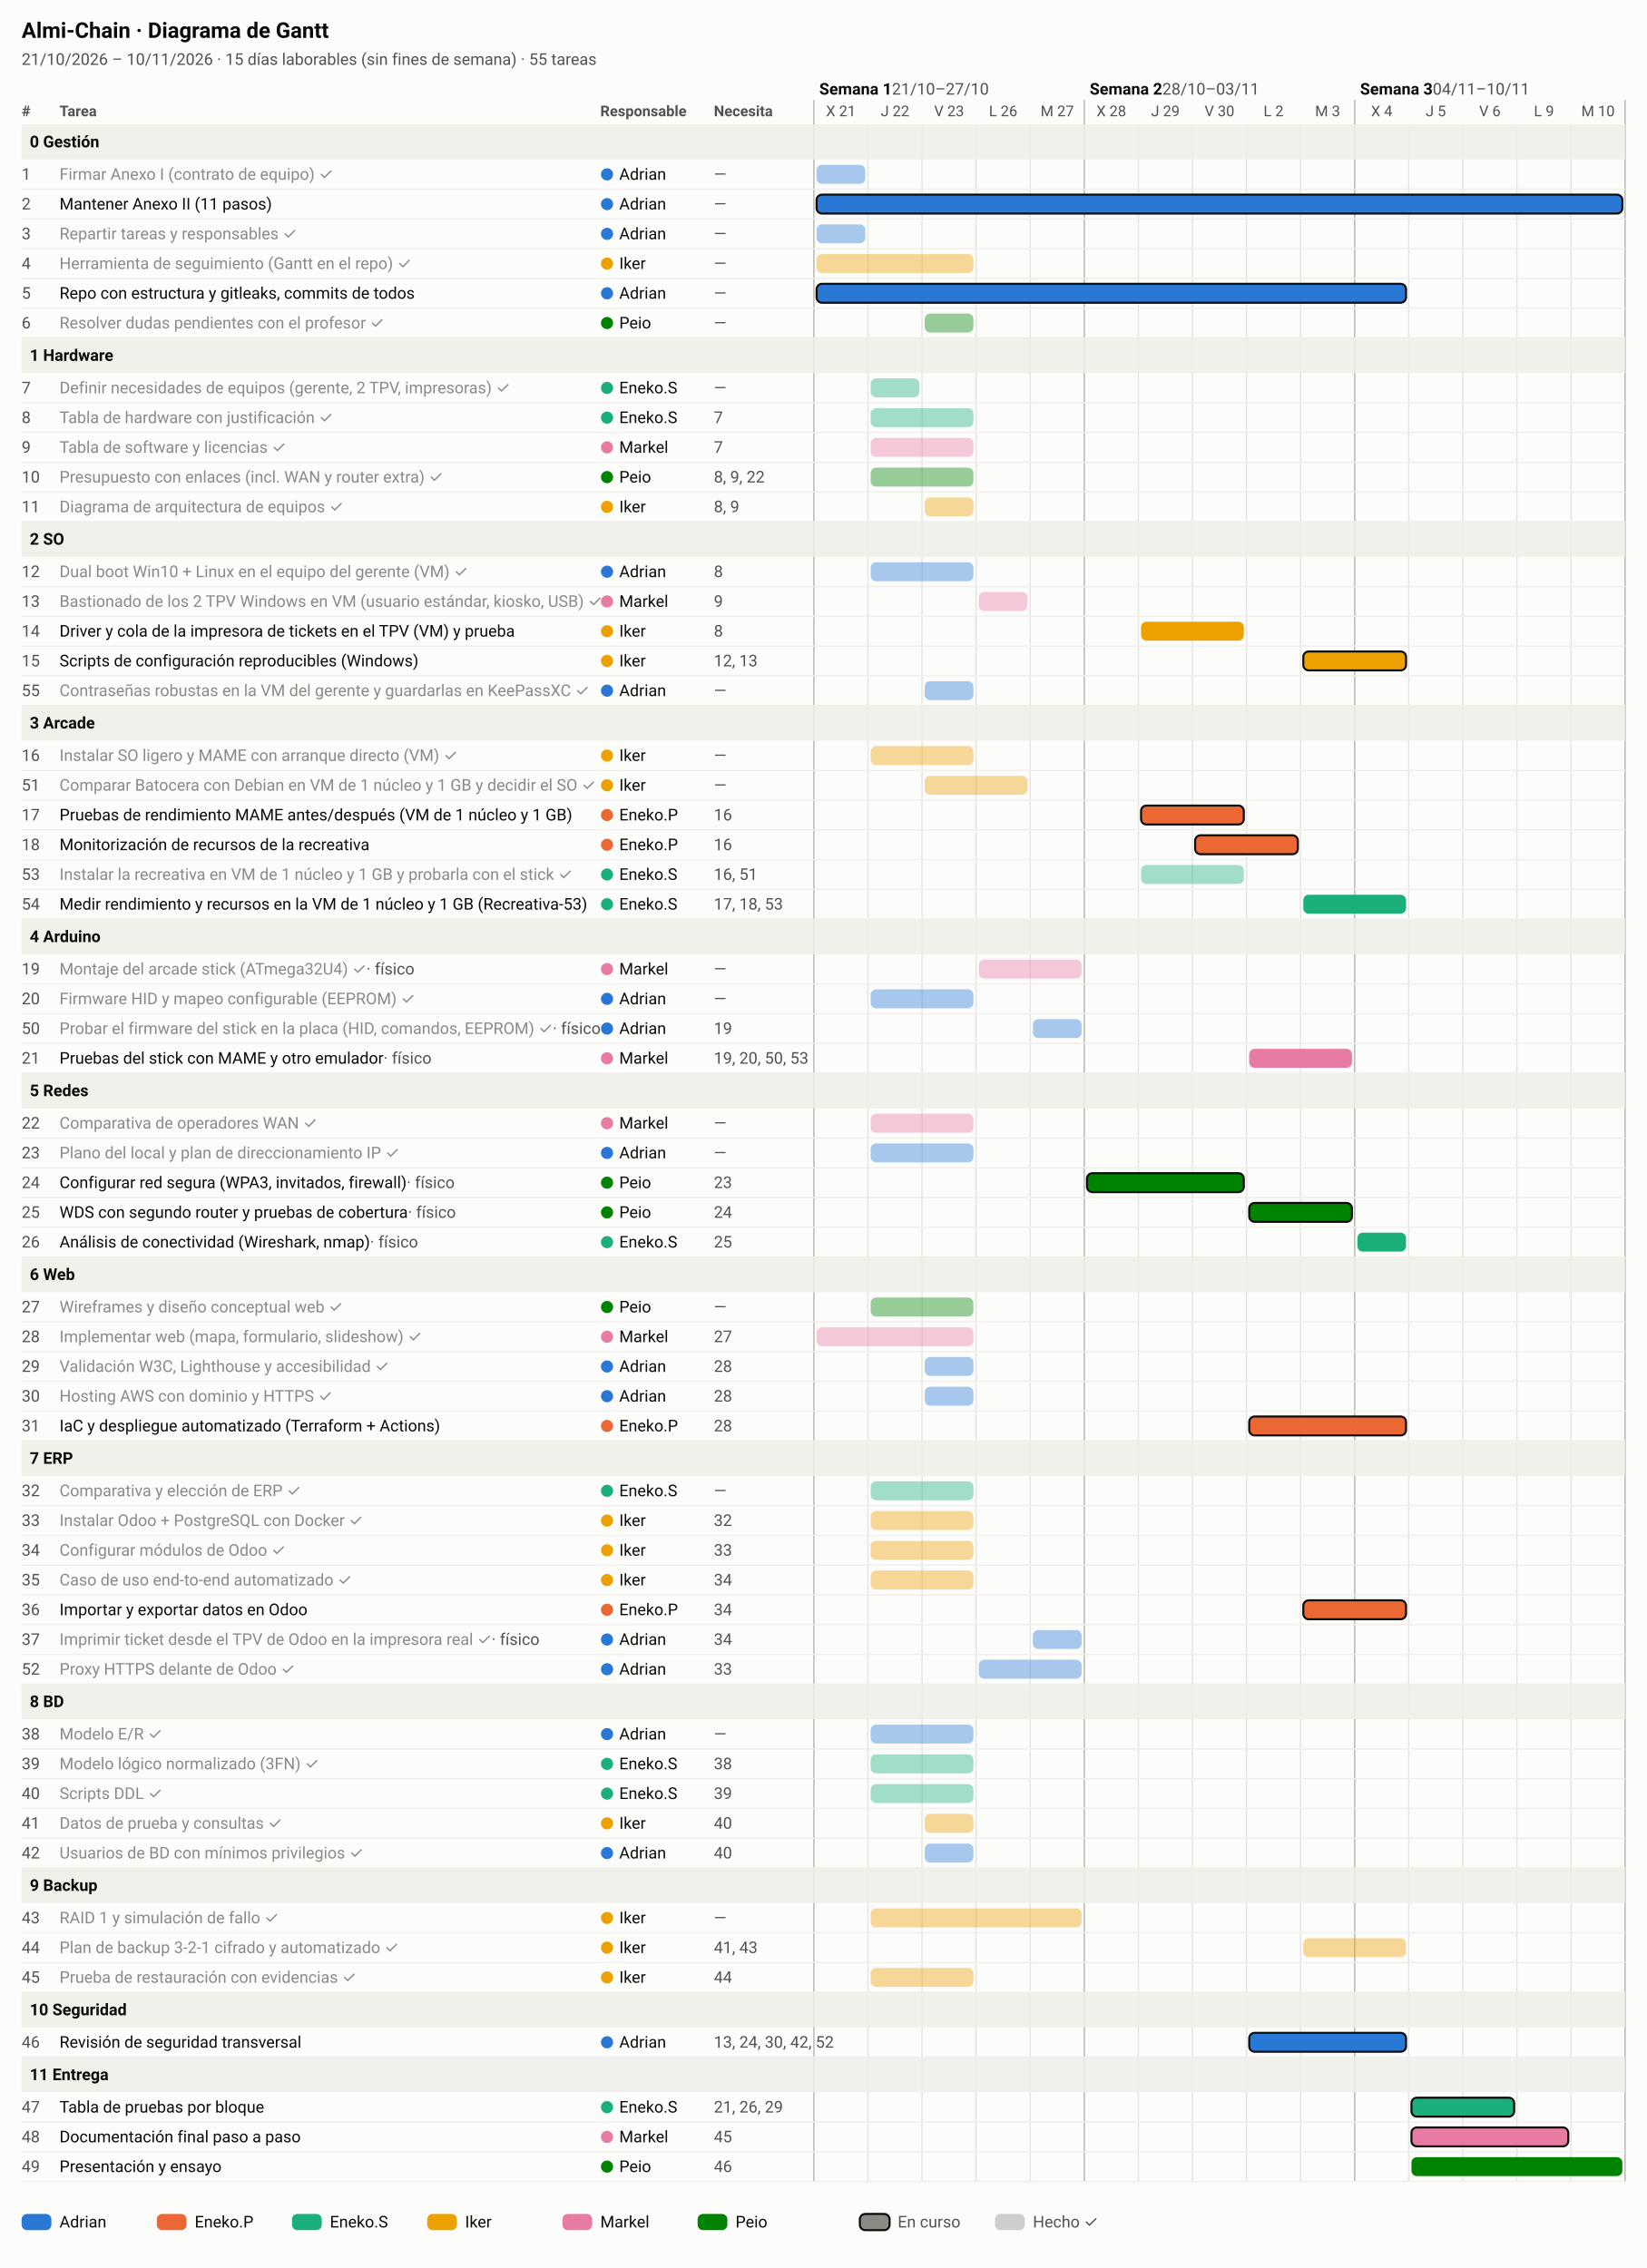
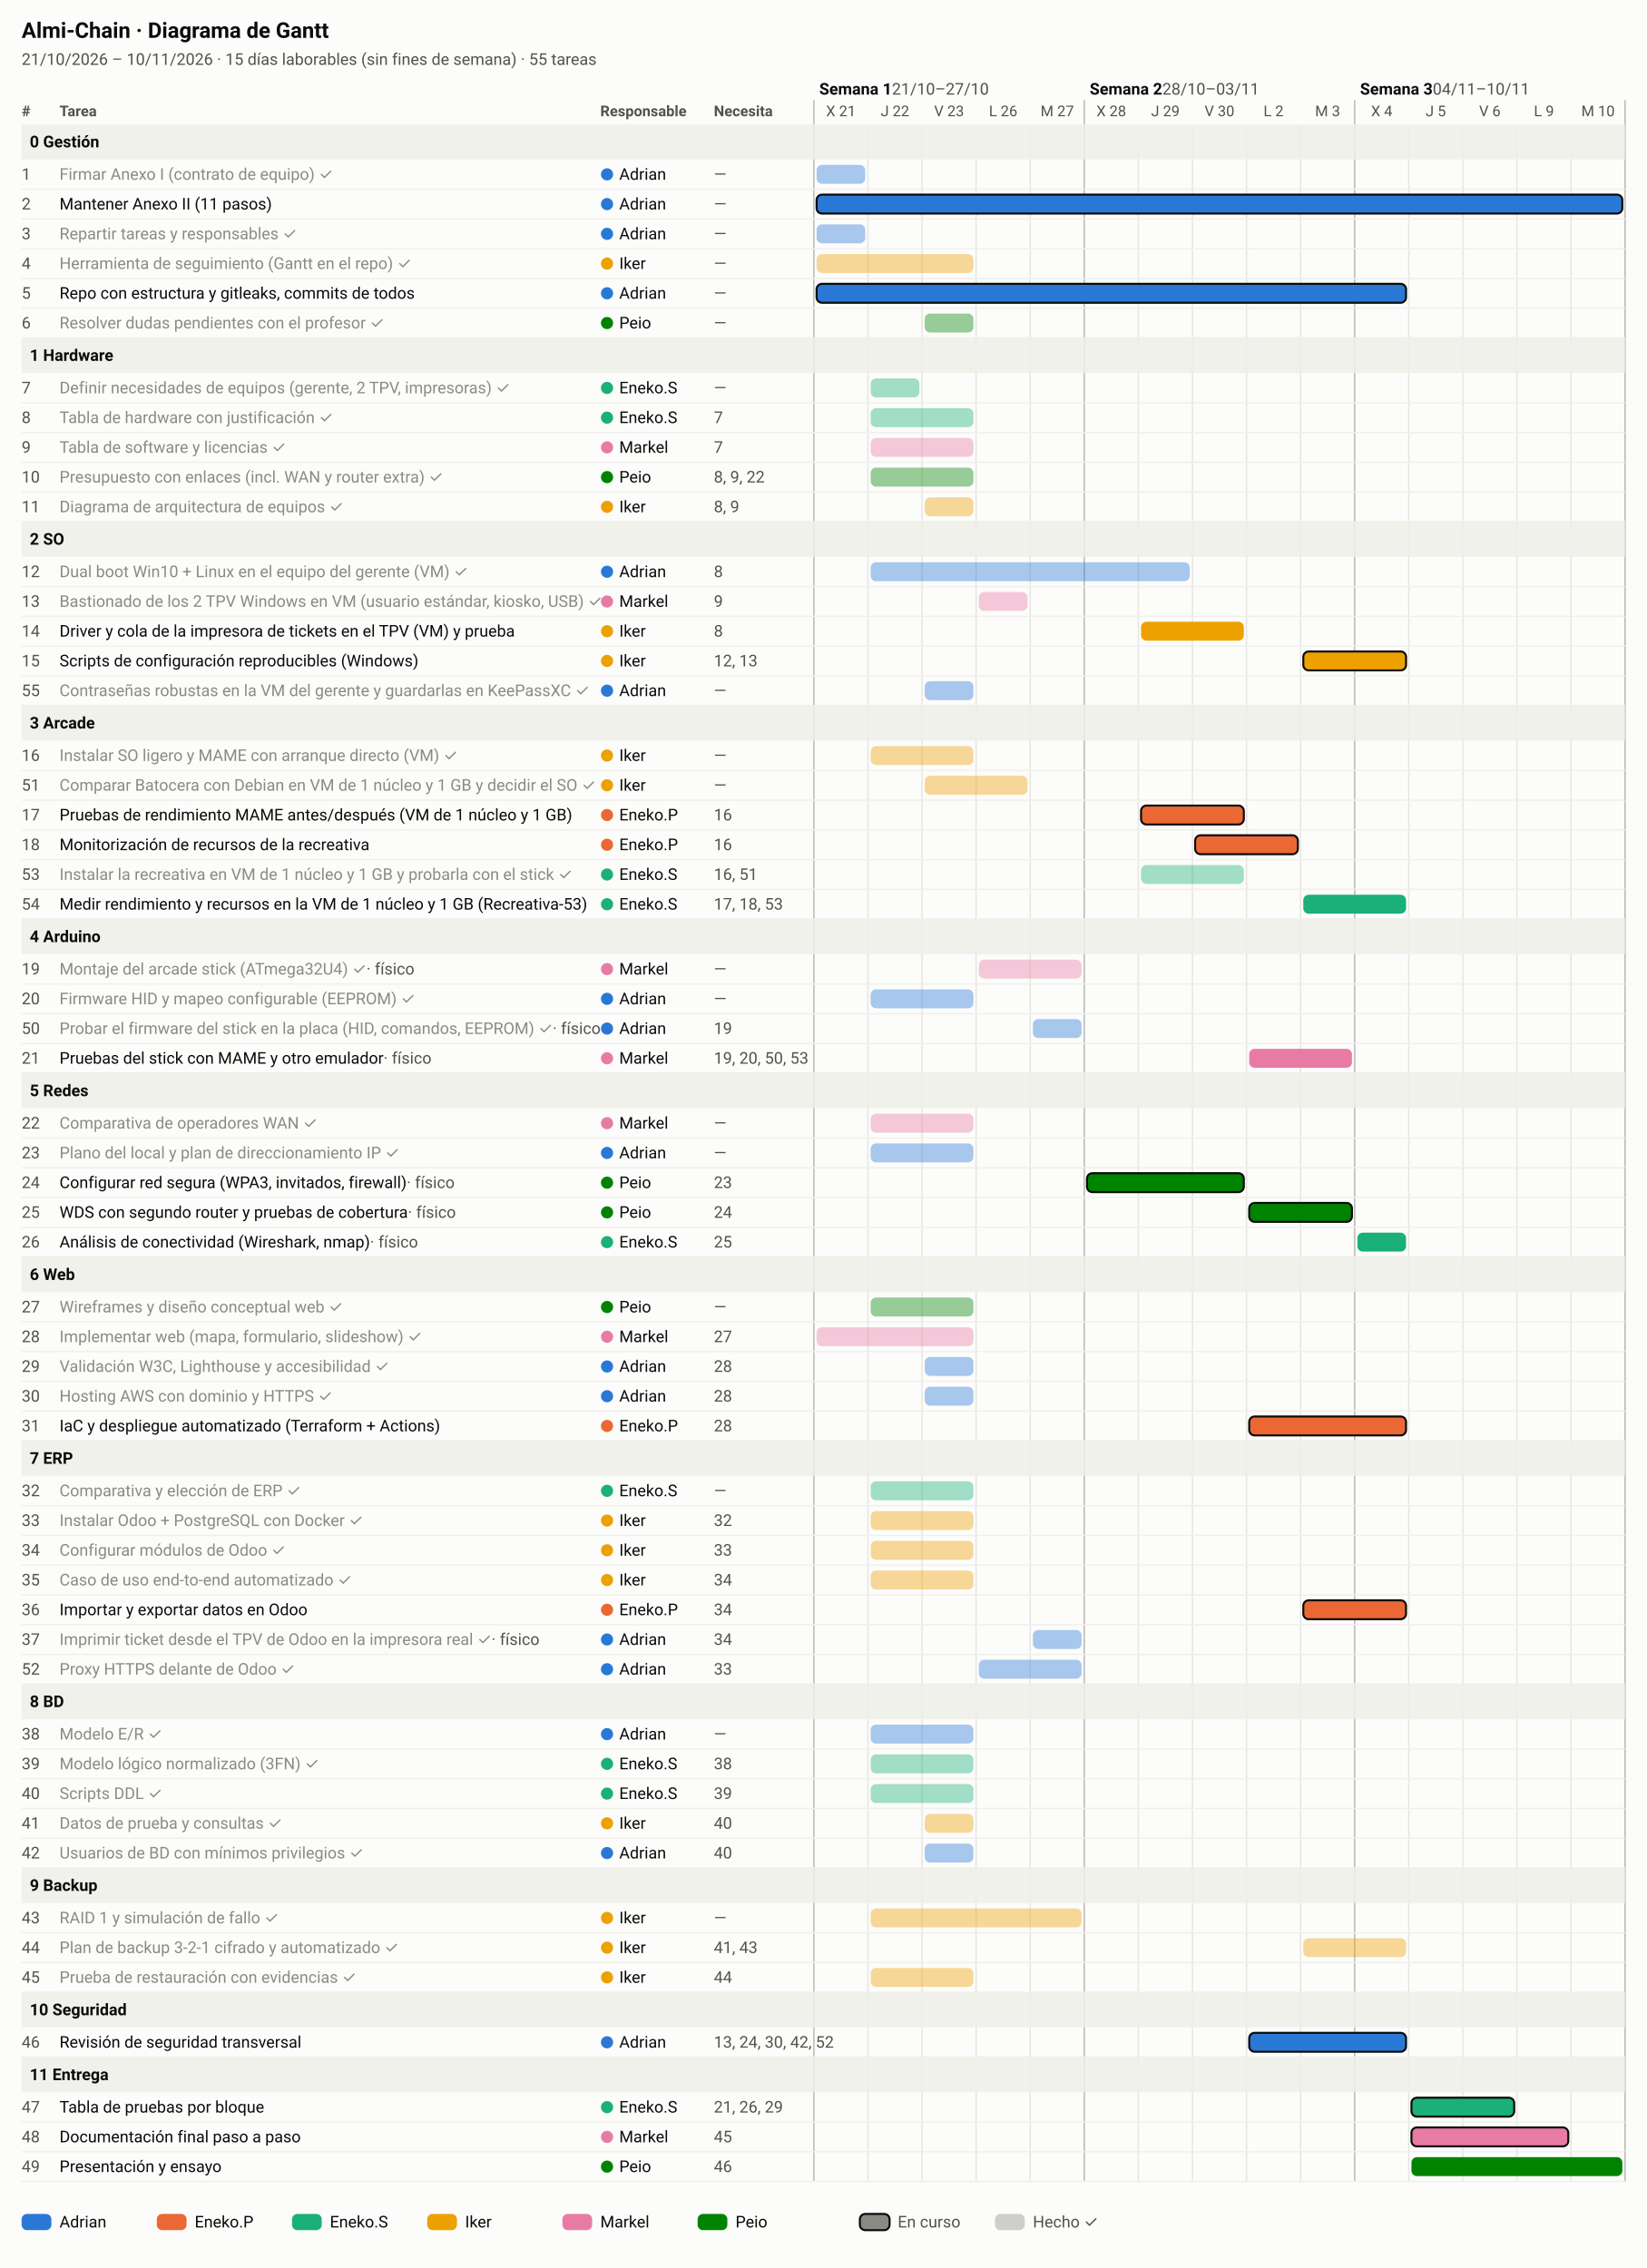
<svg xmlns="http://www.w3.org/2000/svg" width="1218" height="1678" viewBox="0 0 1218 1678" font-family="system-ui, -apple-system, Segoe UI, Roboto, sans-serif" font-size="12">
  <style>.t{fill:#0b0b0b}.s{fill:#52514e}.m{fill:#8a8984}.b{font-weight:600}</style>
  <rect width="1218" height="1678" fill="#fcfcfb" />
  <text x="16" y="28" class="t b" font-size="16">Almi-Chain · Diagrama de Gantt</text>
  <text x="16" y="48" class="s">21/10/2026 – 10/11/2026 · 15 días laborables (sin fines de semana) · 55 tareas</text>
  <text x="606" y="70" class="t b">Semana 1<tspan class="s" font-weight="400"> 21/10–27/10</tspan>
  </text>
  <text x="806" y="70" class="t b">Semana 2<tspan class="s" font-weight="400"> 28/10–03/11</tspan>
  </text>
  <text x="1006" y="70" class="t b">Semana 3<tspan class="s" font-weight="400"> 04/11–10/11</tspan>
  </text>
  <text x="622.0" y="86" text-anchor="middle" class="s" font-size="11">X 21</text>
  <text x="662.0" y="86" text-anchor="middle" class="s" font-size="11">J 22</text>
  <text x="702.0" y="86" text-anchor="middle" class="s" font-size="11">V 23</text>
  <text x="742.0" y="86" text-anchor="middle" class="s" font-size="11">L 26</text>
  <text x="782.0" y="86" text-anchor="middle" class="s" font-size="11">M 27</text>
  <text x="822.0" y="86" text-anchor="middle" class="s" font-size="11">X 28</text>
  <text x="862.0" y="86" text-anchor="middle" class="s" font-size="11">J 29</text>
  <text x="902.0" y="86" text-anchor="middle" class="s" font-size="11">V 30</text>
  <text x="942.0" y="86" text-anchor="middle" class="s" font-size="11">L 2</text>
  <text x="982.0" y="86" text-anchor="middle" class="s" font-size="11">M 3</text>
  <text x="1022.0" y="86" text-anchor="middle" class="s" font-size="11">X 4</text>
  <text x="1062.0" y="86" text-anchor="middle" class="s" font-size="11">J 5</text>
  <text x="1102.0" y="86" text-anchor="middle" class="s" font-size="11">V 6</text>
  <text x="1142.0" y="86" text-anchor="middle" class="s" font-size="11">L 9</text>
  <text x="1182.0" y="86" text-anchor="middle" class="s" font-size="11">M 10</text>
  <text x="16" y="86" class="s b" font-size="11">#</text>
  <text x="44" y="86" class="s b" font-size="11">Tarea</text>
  <text x="444" y="86" class="s b" font-size="11">Responsable</text>
  <text x="528" y="86" class="s b" font-size="11">Necesita</text>
  <line x1="602" y1="74" x2="602" y2="1614" stroke="#b8b7b0" stroke-width="1" />
  <line x1="642" y1="92" x2="642" y2="1614" stroke="#e6e5e0" stroke-width="1" />
  <line x1="682" y1="92" x2="682" y2="1614" stroke="#e6e5e0" stroke-width="1" />
  <line x1="722" y1="92" x2="722" y2="1614" stroke="#e6e5e0" stroke-width="1" />
  <line x1="762" y1="92" x2="762" y2="1614" stroke="#e6e5e0" stroke-width="1" />
  <line x1="802" y1="74" x2="802" y2="1614" stroke="#b8b7b0" stroke-width="1" />
  <line x1="842" y1="92" x2="842" y2="1614" stroke="#e6e5e0" stroke-width="1" />
  <line x1="882" y1="92" x2="882" y2="1614" stroke="#e6e5e0" stroke-width="1" />
  <line x1="922" y1="92" x2="922" y2="1614" stroke="#e6e5e0" stroke-width="1" />
  <line x1="962" y1="92" x2="962" y2="1614" stroke="#e6e5e0" stroke-width="1" />
  <line x1="1002" y1="74" x2="1002" y2="1614" stroke="#b8b7b0" stroke-width="1" />
  <line x1="1042" y1="92" x2="1042" y2="1614" stroke="#e6e5e0" stroke-width="1" />
  <line x1="1082" y1="92" x2="1082" y2="1614" stroke="#e6e5e0" stroke-width="1" />
  <line x1="1122" y1="92" x2="1122" y2="1614" stroke="#e6e5e0" stroke-width="1" />
  <line x1="1162" y1="92" x2="1162" y2="1614" stroke="#e6e5e0" stroke-width="1" />
  <line x1="1202" y1="74" x2="1202" y2="1614" stroke="#b8b7b0" stroke-width="1" />
  <rect x="16" y="92" width="1186" height="26" fill="#efeeea" fill-opacity="0.85" />
  <text x="22" y="109" class="t b">0 Gestión</text>
  <line x1="16" y1="140" x2="1202" y2="140" stroke="#f0efeb" />
  <text x="16" y="133.0" class="s">1</text>
  <text x="44" y="133.0" class="m">Firmar Anexo I (contrato de equipo) ✓</text>
  <circle cx="449" cy="129.0" r="4.5" fill="#2a78d6" />
  <text x="458" y="133.0" class="t">Adrian</text>
  <text x="528" y="133.0" class="s">—</text>
  <rect x="604" y="122" width="36" height="14" rx="4" fill="#2a78d6" fill-opacity="0.4" />
  <line x1="16" y1="162" x2="1202" y2="162" stroke="#f0efeb" />
  <text x="16" y="155.0" class="s">2</text>
  <text x="44" y="155.0" class="t">Mantener Anexo II (11 pasos)</text>
  <circle cx="449" cy="151.0" r="4.5" fill="#2a78d6" />
  <text x="458" y="155.0" class="t">Adrian</text>
  <text x="528" y="155.0" class="s">—</text>
  <rect x="604" y="144" width="596" height="14" rx="4" fill="#2a78d6" stroke="#0b0b0b" stroke-width="1.5" />
  <line x1="16" y1="184" x2="1202" y2="184" stroke="#f0efeb" />
  <text x="16" y="177.0" class="s">3</text>
  <text x="44" y="177.0" class="m">Repartir tareas y responsables ✓</text>
  <circle cx="449" cy="173.0" r="4.5" fill="#2a78d6" />
  <text x="458" y="177.0" class="t">Adrian</text>
  <text x="528" y="177.0" class="s">—</text>
  <rect x="604" y="166" width="36" height="14" rx="4" fill="#2a78d6" fill-opacity="0.4" />
  <line x1="16" y1="206" x2="1202" y2="206" stroke="#f0efeb" />
  <text x="16" y="199.0" class="s">4</text>
  <text x="44" y="199.0" class="m">Herramienta de seguimiento (Gantt en el repo) ✓</text>
  <circle cx="449" cy="195.0" r="4.5" fill="#eda100" />
  <text x="458" y="199.0" class="t">Iker</text>
  <text x="528" y="199.0" class="s">—</text>
  <rect x="604" y="188" width="116" height="14" rx="4" fill="#eda100" fill-opacity="0.4" />
  <line x1="16" y1="228" x2="1202" y2="228" stroke="#f0efeb" />
  <text x="16" y="221.0" class="s">5</text>
  <text x="44" y="221.0" class="t">Repo con estructura y gitleaks, commits de todos</text>
  <circle cx="449" cy="217.0" r="4.5" fill="#2a78d6" />
  <text x="458" y="221.0" class="t">Adrian</text>
  <text x="528" y="221.0" class="s">—</text>
  <rect x="604" y="210" width="436" height="14" rx="4" fill="#2a78d6" stroke="#0b0b0b" stroke-width="1.5" />
  <line x1="16" y1="250" x2="1202" y2="250" stroke="#f0efeb" />
  <text x="16" y="243.0" class="s">6</text>
  <text x="44" y="243.0" class="m">Resolver dudas pendientes con el profesor ✓</text>
  <circle cx="449" cy="239.0" r="4.5" fill="#008300" />
  <text x="458" y="243.0" class="t">Peio</text>
  <text x="528" y="243.0" class="s">—</text>
  <rect x="684" y="232" width="36" height="14" rx="4" fill="#008300" fill-opacity="0.4" />
  <rect x="16" y="250" width="1186" height="26" fill="#efeeea" fill-opacity="0.85" />
  <text x="22" y="267" class="t b">1 Hardware</text>
  <line x1="16" y1="298" x2="1202" y2="298" stroke="#f0efeb" />
  <text x="16" y="291.0" class="s">7</text>
  <text x="44" y="291.0" class="m">Definir necesidades de equipos (gerente, 2 TPV, impresoras) ✓</text>
  <circle cx="449" cy="287.0" r="4.5" fill="#1baf7a" />
  <text x="458" y="291.0" class="t">Eneko.S</text>
  <text x="528" y="291.0" class="s">—</text>
  <rect x="644" y="280" width="36" height="14" rx="4" fill="#1baf7a" fill-opacity="0.4" />
  <line x1="16" y1="320" x2="1202" y2="320" stroke="#f0efeb" />
  <text x="16" y="313.0" class="s">8</text>
  <text x="44" y="313.0" class="m">Tabla de hardware con justificación ✓</text>
  <circle cx="449" cy="309.0" r="4.5" fill="#1baf7a" />
  <text x="458" y="313.0" class="t">Eneko.S</text>
  <text x="528" y="313.0" class="s">7</text>
  <rect x="644" y="302" width="76" height="14" rx="4" fill="#1baf7a" fill-opacity="0.4" />
  <line x1="16" y1="342" x2="1202" y2="342" stroke="#f0efeb" />
  <text x="16" y="335.0" class="s">9</text>
  <text x="44" y="335.0" class="m">Tabla de software y licencias ✓</text>
  <circle cx="449" cy="331.0" r="4.5" fill="#e87ba4" />
  <text x="458" y="335.0" class="t">Markel</text>
  <text x="528" y="335.0" class="s">7</text>
  <rect x="644" y="324" width="76" height="14" rx="4" fill="#e87ba4" fill-opacity="0.4" />
  <line x1="16" y1="364" x2="1202" y2="364" stroke="#f0efeb" />
  <text x="16" y="357.0" class="s">10</text>
  <text x="44" y="357.0" class="m">Presupuesto con enlaces (incl. WAN y router extra) ✓</text>
  <circle cx="449" cy="353.0" r="4.5" fill="#008300" />
  <text x="458" y="357.0" class="t">Peio</text>
  <text x="528" y="357.0" class="s">8, 9, 22</text>
  <rect x="644" y="346" width="76" height="14" rx="4" fill="#008300" fill-opacity="0.4" />
  <line x1="16" y1="386" x2="1202" y2="386" stroke="#f0efeb" />
  <text x="16" y="379.0" class="s">11</text>
  <text x="44" y="379.0" class="m">Diagrama de arquitectura de equipos ✓</text>
  <circle cx="449" cy="375.0" r="4.5" fill="#eda100" />
  <text x="458" y="379.0" class="t">Iker</text>
  <text x="528" y="379.0" class="s">8, 9</text>
  <rect x="684" y="368" width="36" height="14" rx="4" fill="#eda100" fill-opacity="0.4" />
  <rect x="16" y="386" width="1186" height="26" fill="#efeeea" fill-opacity="0.85" />
  <text x="22" y="403" class="t b">2 SO</text>
  <line x1="16" y1="434" x2="1202" y2="434" stroke="#f0efeb" />
  <text x="16" y="427.0" class="s">12</text>
  <text x="44" y="427.0" class="m">Dual boot Win10 + Linux en el equipo del gerente (VM) ✓</text>
  <circle cx="449" cy="423.0" r="4.5" fill="#2a78d6" />
  <text x="458" y="427.0" class="t">Adrian</text>
  <text x="528" y="427.0" class="s">8</text>
-   <rect x="644" y="416" width="76" height="14" rx="4" fill="#2a78d6" fill-opacity="0.4" />
+   <rect x="644" y="416" width="236" height="14" rx="4" fill="#2a78d6" fill-opacity="0.4" />
  <line x1="16" y1="456" x2="1202" y2="456" stroke="#f0efeb" />
  <text x="16" y="449.0" class="s">13</text>
  <text x="44" y="449.0" class="m">Bastionado de los 2 TPV Windows en VM (usuario estándar, kiosko, USB) ✓</text>
  <circle cx="449" cy="445.0" r="4.5" fill="#e87ba4" />
  <text x="458" y="449.0" class="t">Markel</text>
  <text x="528" y="449.0" class="s">9</text>
  <rect x="724" y="438" width="36" height="14" rx="4" fill="#e87ba4" fill-opacity="0.4" />
  <line x1="16" y1="478" x2="1202" y2="478" stroke="#f0efeb" />
  <text x="16" y="471.0" class="s">14</text>
  <text x="44" y="471.0" class="t">Driver y cola de la impresora de tickets en el TPV (VM) y prueba</text>
  <circle cx="449" cy="467.0" r="4.5" fill="#eda100" />
  <text x="458" y="471.0" class="t">Iker</text>
  <text x="528" y="471.0" class="s">8</text>
  <rect x="844" y="460" width="76" height="14" rx="4" fill="#eda100" />
  <line x1="16" y1="500" x2="1202" y2="500" stroke="#f0efeb" />
  <text x="16" y="493.0" class="s">15</text>
  <text x="44" y="493.0" class="t">Scripts de configuración reproducibles (Windows)</text>
  <circle cx="449" cy="489.0" r="4.5" fill="#eda100" />
  <text x="458" y="493.0" class="t">Iker</text>
  <text x="528" y="493.0" class="s">12, 13</text>
  <rect x="964" y="482" width="76" height="14" rx="4" fill="#eda100" stroke="#0b0b0b" stroke-width="1.5" />
  <line x1="16" y1="522" x2="1202" y2="522" stroke="#f0efeb" />
  <text x="16" y="515.0" class="s">55</text>
  <text x="44" y="515.0" class="m">Contraseñas robustas en la VM del gerente y guardarlas en KeePassXC ✓</text>
  <circle cx="449" cy="511.0" r="4.5" fill="#2a78d6" />
  <text x="458" y="515.0" class="t">Adrian</text>
  <text x="528" y="515.0" class="s">—</text>
  <rect x="684" y="504" width="36" height="14" rx="4" fill="#2a78d6" fill-opacity="0.4" />
  <rect x="16" y="522" width="1186" height="26" fill="#efeeea" fill-opacity="0.85" />
  <text x="22" y="539" class="t b">3 Arcade</text>
  <line x1="16" y1="570" x2="1202" y2="570" stroke="#f0efeb" />
  <text x="16" y="563.0" class="s">16</text>
  <text x="44" y="563.0" class="m">Instalar SO ligero y MAME con arranque directo (VM) ✓</text>
  <circle cx="449" cy="559.0" r="4.5" fill="#eda100" />
  <text x="458" y="563.0" class="t">Iker</text>
  <text x="528" y="563.0" class="s">—</text>
  <rect x="644" y="552" width="76" height="14" rx="4" fill="#eda100" fill-opacity="0.4" />
  <line x1="16" y1="592" x2="1202" y2="592" stroke="#f0efeb" />
  <text x="16" y="585.0" class="s">51</text>
  <text x="44" y="585.0" class="m">Comparar Batocera con Debian en VM de 1 núcleo y 1 GB y decidir el SO ✓</text>
  <circle cx="449" cy="581.0" r="4.5" fill="#eda100" />
  <text x="458" y="585.0" class="t">Iker</text>
  <text x="528" y="585.0" class="s">—</text>
  <rect x="684" y="574" width="76" height="14" rx="4" fill="#eda100" fill-opacity="0.4" />
  <line x1="16" y1="614" x2="1202" y2="614" stroke="#f0efeb" />
  <text x="16" y="607.0" class="s">17</text>
  <text x="44" y="607.0" class="t">Pruebas de rendimiento MAME antes/después (VM de 1 núcleo y 1 GB)</text>
  <circle cx="449" cy="603.0" r="4.5" fill="#eb6834" />
  <text x="458" y="607.0" class="t">Eneko.P</text>
  <text x="528" y="607.0" class="s">16</text>
  <rect x="844" y="596" width="76" height="14" rx="4" fill="#eb6834" stroke="#0b0b0b" stroke-width="1.5" />
  <line x1="16" y1="636" x2="1202" y2="636" stroke="#f0efeb" />
  <text x="16" y="629.0" class="s">18</text>
  <text x="44" y="629.0" class="t">Monitorización de recursos de la recreativa</text>
  <circle cx="449" cy="625.0" r="4.5" fill="#eb6834" />
  <text x="458" y="629.0" class="t">Eneko.P</text>
  <text x="528" y="629.0" class="s">16</text>
  <rect x="884" y="618" width="76" height="14" rx="4" fill="#eb6834" stroke="#0b0b0b" stroke-width="1.5" />
  <line x1="16" y1="658" x2="1202" y2="658" stroke="#f0efeb" />
  <text x="16" y="651.0" class="s">53</text>
  <text x="44" y="651.0" class="m">Instalar la recreativa en VM de 1 núcleo y 1 GB y probarla con el stick ✓</text>
  <circle cx="449" cy="647.0" r="4.5" fill="#1baf7a" />
  <text x="458" y="651.0" class="t">Eneko.S</text>
  <text x="528" y="651.0" class="s">16, 51</text>
  <rect x="844" y="640" width="76" height="14" rx="4" fill="#1baf7a" fill-opacity="0.4" />
  <line x1="16" y1="680" x2="1202" y2="680" stroke="#f0efeb" />
  <text x="16" y="673.0" class="s">54</text>
  <text x="44" y="673.0" class="t">Medir rendimiento y recursos en la VM de 1 núcleo y 1 GB (Recreativa-53)</text>
  <circle cx="449" cy="669.0" r="4.5" fill="#1baf7a" />
  <text x="458" y="673.0" class="t">Eneko.S</text>
  <text x="528" y="673.0" class="s">17, 18, 53</text>
  <rect x="964" y="662" width="76" height="14" rx="4" fill="#1baf7a" />
  <rect x="16" y="680" width="1186" height="26" fill="#efeeea" fill-opacity="0.85" />
  <text x="22" y="697" class="t b">4 Arduino</text>
  <line x1="16" y1="728" x2="1202" y2="728" stroke="#f0efeb" />
  <text x="16" y="721.0" class="s">19</text>
  <text x="44" y="721.0" class="m">Montaje del arcade stick (ATmega32U4) ✓<tspan class="s"> · físico</tspan>
  </text>
  <circle cx="449" cy="717.0" r="4.5" fill="#e87ba4" />
  <text x="458" y="721.0" class="t">Markel</text>
  <text x="528" y="721.0" class="s">—</text>
  <rect x="724" y="710" width="76" height="14" rx="4" fill="#e87ba4" fill-opacity="0.4" />
  <line x1="16" y1="750" x2="1202" y2="750" stroke="#f0efeb" />
  <text x="16" y="743.0" class="s">20</text>
  <text x="44" y="743.0" class="m">Firmware HID y mapeo configurable (EEPROM) ✓</text>
  <circle cx="449" cy="739.0" r="4.5" fill="#2a78d6" />
  <text x="458" y="743.0" class="t">Adrian</text>
  <text x="528" y="743.0" class="s">—</text>
  <rect x="644" y="732" width="76" height="14" rx="4" fill="#2a78d6" fill-opacity="0.4" />
  <line x1="16" y1="772" x2="1202" y2="772" stroke="#f0efeb" />
  <text x="16" y="765.0" class="s">50</text>
  <text x="44" y="765.0" class="m">Probar el firmware del stick en la placa (HID, comandos, EEPROM) ✓<tspan class="s"> · físico</tspan>
  </text>
  <circle cx="449" cy="761.0" r="4.5" fill="#2a78d6" />
  <text x="458" y="765.0" class="t">Adrian</text>
  <text x="528" y="765.0" class="s">19</text>
  <rect x="764" y="754" width="36" height="14" rx="4" fill="#2a78d6" fill-opacity="0.4" />
  <line x1="16" y1="794" x2="1202" y2="794" stroke="#f0efeb" />
  <text x="16" y="787.0" class="s">21</text>
  <text x="44" y="787.0" class="t">Pruebas del stick con MAME y otro emulador<tspan class="s"> · físico</tspan>
  </text>
  <circle cx="449" cy="783.0" r="4.5" fill="#e87ba4" />
  <text x="458" y="787.0" class="t">Markel</text>
  <text x="528" y="787.0" class="s">19, 20, 50, 53</text>
  <rect x="924" y="776" width="76" height="14" rx="4" fill="#e87ba4" />
  <rect x="16" y="794" width="1186" height="26" fill="#efeeea" fill-opacity="0.85" />
  <text x="22" y="811" class="t b">5 Redes</text>
  <line x1="16" y1="842" x2="1202" y2="842" stroke="#f0efeb" />
  <text x="16" y="835.0" class="s">22</text>
  <text x="44" y="835.0" class="m">Comparativa de operadores WAN ✓</text>
  <circle cx="449" cy="831.0" r="4.5" fill="#e87ba4" />
  <text x="458" y="835.0" class="t">Markel</text>
  <text x="528" y="835.0" class="s">—</text>
  <rect x="644" y="824" width="76" height="14" rx="4" fill="#e87ba4" fill-opacity="0.4" />
  <line x1="16" y1="864" x2="1202" y2="864" stroke="#f0efeb" />
  <text x="16" y="857.0" class="s">23</text>
  <text x="44" y="857.0" class="m">Plano del local y plan de direccionamiento IP ✓</text>
  <circle cx="449" cy="853.0" r="4.5" fill="#2a78d6" />
  <text x="458" y="857.0" class="t">Adrian</text>
  <text x="528" y="857.0" class="s">—</text>
  <rect x="644" y="846" width="76" height="14" rx="4" fill="#2a78d6" fill-opacity="0.4" />
  <line x1="16" y1="886" x2="1202" y2="886" stroke="#f0efeb" />
  <text x="16" y="879.0" class="s">24</text>
  <text x="44" y="879.0" class="t">Configurar red segura (WPA3, invitados, firewall)<tspan class="s"> · físico</tspan>
  </text>
  <circle cx="449" cy="875.0" r="4.5" fill="#008300" />
  <text x="458" y="879.0" class="t">Peio</text>
  <text x="528" y="879.0" class="s">23</text>
  <rect x="804" y="868" width="116" height="14" rx="4" fill="#008300" stroke="#0b0b0b" stroke-width="1.5" />
  <line x1="16" y1="908" x2="1202" y2="908" stroke="#f0efeb" />
  <text x="16" y="901.0" class="s">25</text>
  <text x="44" y="901.0" class="t">WDS con segundo router y pruebas de cobertura<tspan class="s"> · físico</tspan>
  </text>
  <circle cx="449" cy="897.0" r="4.5" fill="#008300" />
  <text x="458" y="901.0" class="t">Peio</text>
  <text x="528" y="901.0" class="s">24</text>
  <rect x="924" y="890" width="76" height="14" rx="4" fill="#008300" stroke="#0b0b0b" stroke-width="1.5" />
  <line x1="16" y1="930" x2="1202" y2="930" stroke="#f0efeb" />
  <text x="16" y="923.0" class="s">26</text>
  <text x="44" y="923.0" class="t">Análisis de conectividad (Wireshark, nmap)<tspan class="s"> · físico</tspan>
  </text>
  <circle cx="449" cy="919.0" r="4.5" fill="#1baf7a" />
  <text x="458" y="923.0" class="t">Eneko.S</text>
  <text x="528" y="923.0" class="s">25</text>
  <rect x="1004" y="912" width="36" height="14" rx="4" fill="#1baf7a" />
  <rect x="16" y="930" width="1186" height="26" fill="#efeeea" fill-opacity="0.85" />
  <text x="22" y="947" class="t b">6 Web</text>
  <line x1="16" y1="978" x2="1202" y2="978" stroke="#f0efeb" />
  <text x="16" y="971.0" class="s">27</text>
  <text x="44" y="971.0" class="m">Wireframes y diseño conceptual web ✓</text>
  <circle cx="449" cy="967.0" r="4.5" fill="#008300" />
  <text x="458" y="971.0" class="t">Peio</text>
  <text x="528" y="971.0" class="s">—</text>
  <rect x="644" y="960" width="76" height="14" rx="4" fill="#008300" fill-opacity="0.4" />
  <line x1="16" y1="1000" x2="1202" y2="1000" stroke="#f0efeb" />
  <text x="16" y="993.0" class="s">28</text>
  <text x="44" y="993.0" class="m">Implementar web (mapa, formulario, slideshow) ✓</text>
  <circle cx="449" cy="989.0" r="4.5" fill="#e87ba4" />
  <text x="458" y="993.0" class="t">Markel</text>
  <text x="528" y="993.0" class="s">27</text>
  <rect x="604" y="982" width="116" height="14" rx="4" fill="#e87ba4" fill-opacity="0.4" />
  <line x1="16" y1="1022" x2="1202" y2="1022" stroke="#f0efeb" />
  <text x="16" y="1015.0" class="s">29</text>
  <text x="44" y="1015.0" class="m">Validación W3C, Lighthouse y accesibilidad ✓</text>
  <circle cx="449" cy="1011.0" r="4.5" fill="#2a78d6" />
  <text x="458" y="1015.0" class="t">Adrian</text>
  <text x="528" y="1015.0" class="s">28</text>
  <rect x="684" y="1004" width="36" height="14" rx="4" fill="#2a78d6" fill-opacity="0.4" />
  <line x1="16" y1="1044" x2="1202" y2="1044" stroke="#f0efeb" />
  <text x="16" y="1037.0" class="s">30</text>
  <text x="44" y="1037.0" class="m">Hosting AWS con dominio y HTTPS ✓</text>
  <circle cx="449" cy="1033.0" r="4.5" fill="#2a78d6" />
  <text x="458" y="1037.0" class="t">Adrian</text>
  <text x="528" y="1037.0" class="s">28</text>
  <rect x="684" y="1026" width="36" height="14" rx="4" fill="#2a78d6" fill-opacity="0.4" />
  <line x1="16" y1="1066" x2="1202" y2="1066" stroke="#f0efeb" />
  <text x="16" y="1059.0" class="s">31</text>
  <text x="44" y="1059.0" class="t">IaC y despliegue automatizado (Terraform + Actions)</text>
  <circle cx="449" cy="1055.0" r="4.5" fill="#eb6834" />
  <text x="458" y="1059.0" class="t">Eneko.P</text>
  <text x="528" y="1059.0" class="s">28</text>
  <rect x="924" y="1048" width="116" height="14" rx="4" fill="#eb6834" stroke="#0b0b0b" stroke-width="1.5" />
  <rect x="16" y="1066" width="1186" height="26" fill="#efeeea" fill-opacity="0.85" />
  <text x="22" y="1083" class="t b">7 ERP</text>
  <line x1="16" y1="1114" x2="1202" y2="1114" stroke="#f0efeb" />
  <text x="16" y="1107.0" class="s">32</text>
  <text x="44" y="1107.0" class="m">Comparativa y elección de ERP ✓</text>
  <circle cx="449" cy="1103.0" r="4.5" fill="#1baf7a" />
  <text x="458" y="1107.0" class="t">Eneko.S</text>
  <text x="528" y="1107.0" class="s">—</text>
  <rect x="644" y="1096" width="76" height="14" rx="4" fill="#1baf7a" fill-opacity="0.4" />
  <line x1="16" y1="1136" x2="1202" y2="1136" stroke="#f0efeb" />
  <text x="16" y="1129.0" class="s">33</text>
  <text x="44" y="1129.0" class="m">Instalar Odoo + PostgreSQL con Docker ✓</text>
  <circle cx="449" cy="1125.0" r="4.5" fill="#eda100" />
  <text x="458" y="1129.0" class="t">Iker</text>
  <text x="528" y="1129.0" class="s">32</text>
  <rect x="644" y="1118" width="76" height="14" rx="4" fill="#eda100" fill-opacity="0.4" />
  <line x1="16" y1="1158" x2="1202" y2="1158" stroke="#f0efeb" />
  <text x="16" y="1151.0" class="s">34</text>
  <text x="44" y="1151.0" class="m">Configurar módulos de Odoo ✓</text>
  <circle cx="449" cy="1147.0" r="4.5" fill="#eda100" />
  <text x="458" y="1151.0" class="t">Iker</text>
  <text x="528" y="1151.0" class="s">33</text>
  <rect x="644" y="1140" width="76" height="14" rx="4" fill="#eda100" fill-opacity="0.4" />
  <line x1="16" y1="1180" x2="1202" y2="1180" stroke="#f0efeb" />
  <text x="16" y="1173.0" class="s">35</text>
  <text x="44" y="1173.0" class="m">Caso de uso end-to-end automatizado ✓</text>
  <circle cx="449" cy="1169.0" r="4.5" fill="#eda100" />
  <text x="458" y="1173.0" class="t">Iker</text>
  <text x="528" y="1173.0" class="s">34</text>
  <rect x="644" y="1162" width="76" height="14" rx="4" fill="#eda100" fill-opacity="0.4" />
  <line x1="16" y1="1202" x2="1202" y2="1202" stroke="#f0efeb" />
  <text x="16" y="1195.0" class="s">36</text>
  <text x="44" y="1195.0" class="t">Importar y exportar datos en Odoo</text>
  <circle cx="449" cy="1191.0" r="4.5" fill="#eb6834" />
  <text x="458" y="1195.0" class="t">Eneko.P</text>
  <text x="528" y="1195.0" class="s">34</text>
  <rect x="964" y="1184" width="76" height="14" rx="4" fill="#eb6834" stroke="#0b0b0b" stroke-width="1.5" />
  <line x1="16" y1="1224" x2="1202" y2="1224" stroke="#f0efeb" />
  <text x="16" y="1217.0" class="s">37</text>
  <text x="44" y="1217.0" class="m">Imprimir ticket desde el TPV de Odoo en la impresora real ✓<tspan class="s"> · físico</tspan>
  </text>
  <circle cx="449" cy="1213.0" r="4.5" fill="#2a78d6" />
  <text x="458" y="1217.0" class="t">Adrian</text>
  <text x="528" y="1217.0" class="s">34</text>
  <rect x="764" y="1206" width="36" height="14" rx="4" fill="#2a78d6" fill-opacity="0.4" />
  <line x1="16" y1="1246" x2="1202" y2="1246" stroke="#f0efeb" />
  <text x="16" y="1239.0" class="s">52</text>
  <text x="44" y="1239.0" class="m">Proxy HTTPS delante de Odoo ✓</text>
  <circle cx="449" cy="1235.0" r="4.5" fill="#2a78d6" />
  <text x="458" y="1239.0" class="t">Adrian</text>
  <text x="528" y="1239.0" class="s">33</text>
  <rect x="724" y="1228" width="76" height="14" rx="4" fill="#2a78d6" fill-opacity="0.4" />
  <rect x="16" y="1246" width="1186" height="26" fill="#efeeea" fill-opacity="0.85" />
  <text x="22" y="1263" class="t b">8 BD</text>
  <line x1="16" y1="1294" x2="1202" y2="1294" stroke="#f0efeb" />
  <text x="16" y="1287.0" class="s">38</text>
  <text x="44" y="1287.0" class="m">Modelo E/R ✓</text>
  <circle cx="449" cy="1283.0" r="4.5" fill="#2a78d6" />
  <text x="458" y="1287.0" class="t">Adrian</text>
  <text x="528" y="1287.0" class="s">—</text>
  <rect x="644" y="1276" width="76" height="14" rx="4" fill="#2a78d6" fill-opacity="0.4" />
  <line x1="16" y1="1316" x2="1202" y2="1316" stroke="#f0efeb" />
  <text x="16" y="1309.0" class="s">39</text>
  <text x="44" y="1309.0" class="m">Modelo lógico normalizado (3FN) ✓</text>
  <circle cx="449" cy="1305.0" r="4.5" fill="#1baf7a" />
  <text x="458" y="1309.0" class="t">Eneko.S</text>
  <text x="528" y="1309.0" class="s">38</text>
  <rect x="644" y="1298" width="76" height="14" rx="4" fill="#1baf7a" fill-opacity="0.4" />
  <line x1="16" y1="1338" x2="1202" y2="1338" stroke="#f0efeb" />
  <text x="16" y="1331.0" class="s">40</text>
  <text x="44" y="1331.0" class="m">Scripts DDL ✓</text>
  <circle cx="449" cy="1327.0" r="4.5" fill="#1baf7a" />
  <text x="458" y="1331.0" class="t">Eneko.S</text>
  <text x="528" y="1331.0" class="s">39</text>
  <rect x="644" y="1320" width="76" height="14" rx="4" fill="#1baf7a" fill-opacity="0.4" />
  <line x1="16" y1="1360" x2="1202" y2="1360" stroke="#f0efeb" />
  <text x="16" y="1353.0" class="s">41</text>
  <text x="44" y="1353.0" class="m">Datos de prueba y consultas ✓</text>
  <circle cx="449" cy="1349.0" r="4.5" fill="#eda100" />
  <text x="458" y="1353.0" class="t">Iker</text>
  <text x="528" y="1353.0" class="s">40</text>
  <rect x="684" y="1342" width="36" height="14" rx="4" fill="#eda100" fill-opacity="0.4" />
  <line x1="16" y1="1382" x2="1202" y2="1382" stroke="#f0efeb" />
  <text x="16" y="1375.0" class="s">42</text>
  <text x="44" y="1375.0" class="m">Usuarios de BD con mínimos privilegios ✓</text>
  <circle cx="449" cy="1371.0" r="4.5" fill="#2a78d6" />
  <text x="458" y="1375.0" class="t">Adrian</text>
  <text x="528" y="1375.0" class="s">40</text>
  <rect x="684" y="1364" width="36" height="14" rx="4" fill="#2a78d6" fill-opacity="0.4" />
  <rect x="16" y="1382" width="1186" height="26" fill="#efeeea" fill-opacity="0.85" />
  <text x="22" y="1399" class="t b">9 Backup</text>
  <line x1="16" y1="1430" x2="1202" y2="1430" stroke="#f0efeb" />
  <text x="16" y="1423.0" class="s">43</text>
  <text x="44" y="1423.0" class="m">RAID 1 y simulación de fallo ✓</text>
  <circle cx="449" cy="1419.0" r="4.5" fill="#eda100" />
  <text x="458" y="1423.0" class="t">Iker</text>
  <text x="528" y="1423.0" class="s">—</text>
  <rect x="644" y="1412" width="156" height="14" rx="4" fill="#eda100" fill-opacity="0.4" />
  <line x1="16" y1="1452" x2="1202" y2="1452" stroke="#f0efeb" />
  <text x="16" y="1445.0" class="s">44</text>
  <text x="44" y="1445.0" class="m">Plan de backup 3-2-1 cifrado y automatizado ✓</text>
  <circle cx="449" cy="1441.0" r="4.5" fill="#eda100" />
  <text x="458" y="1445.0" class="t">Iker</text>
  <text x="528" y="1445.0" class="s">41, 43</text>
  <rect x="964" y="1434" width="76" height="14" rx="4" fill="#eda100" fill-opacity="0.4" />
  <line x1="16" y1="1474" x2="1202" y2="1474" stroke="#f0efeb" />
  <text x="16" y="1467.0" class="s">45</text>
  <text x="44" y="1467.0" class="m">Prueba de restauración con evidencias ✓</text>
  <circle cx="449" cy="1463.0" r="4.5" fill="#eda100" />
  <text x="458" y="1467.0" class="t">Iker</text>
  <text x="528" y="1467.0" class="s">44</text>
  <rect x="644" y="1456" width="76" height="14" rx="4" fill="#eda100" fill-opacity="0.4" />
  <rect x="16" y="1474" width="1186" height="26" fill="#efeeea" fill-opacity="0.85" />
  <text x="22" y="1491" class="t b">10 Seguridad</text>
  <line x1="16" y1="1522" x2="1202" y2="1522" stroke="#f0efeb" />
  <text x="16" y="1515.0" class="s">46</text>
  <text x="44" y="1515.0" class="t">Revisión de seguridad transversal</text>
  <circle cx="449" cy="1511.0" r="4.5" fill="#2a78d6" />
  <text x="458" y="1515.0" class="t">Adrian</text>
  <text x="528" y="1515.0" class="s">13, 24, 30, 42, 52</text>
  <rect x="924" y="1504" width="116" height="14" rx="4" fill="#2a78d6" stroke="#0b0b0b" stroke-width="1.5" />
  <rect x="16" y="1522" width="1186" height="26" fill="#efeeea" fill-opacity="0.85" />
  <text x="22" y="1539" class="t b">11 Entrega</text>
  <line x1="16" y1="1570" x2="1202" y2="1570" stroke="#f0efeb" />
  <text x="16" y="1563.0" class="s">47</text>
  <text x="44" y="1563.0" class="t">Tabla de pruebas por bloque</text>
  <circle cx="449" cy="1559.0" r="4.5" fill="#1baf7a" />
  <text x="458" y="1563.0" class="t">Eneko.S</text>
  <text x="528" y="1563.0" class="s">21, 26, 29</text>
  <rect x="1044" y="1552" width="76" height="14" rx="4" fill="#1baf7a" stroke="#0b0b0b" stroke-width="1.5" />
  <line x1="16" y1="1592" x2="1202" y2="1592" stroke="#f0efeb" />
  <text x="16" y="1585.0" class="s">48</text>
  <text x="44" y="1585.0" class="t">Documentación final paso a paso</text>
  <circle cx="449" cy="1581.0" r="4.5" fill="#e87ba4" />
  <text x="458" y="1585.0" class="t">Markel</text>
  <text x="528" y="1585.0" class="s">45</text>
  <rect x="1044" y="1574" width="116" height="14" rx="4" fill="#e87ba4" stroke="#0b0b0b" stroke-width="1.5" />
  <line x1="16" y1="1614" x2="1202" y2="1614" stroke="#f0efeb" />
  <text x="16" y="1607.0" class="s">49</text>
  <text x="44" y="1607.0" class="t">Presentación y ensayo</text>
  <circle cx="449" cy="1603.0" r="4.5" fill="#008300" />
  <text x="458" y="1607.0" class="t">Peio</text>
  <text x="528" y="1607.0" class="s">46</text>
  <rect x="1044" y="1596" width="156" height="14" rx="4" fill="#008300" />
  <rect x="16" y="1638" width="22" height="12" rx="4" fill="#2a78d6" />
  <text x="44" y="1648" class="t">Adrian</text>
  <rect x="116" y="1638" width="22" height="12" rx="4" fill="#eb6834" />
  <text x="144" y="1648" class="t">Eneko.P</text>
  <rect x="216" y="1638" width="22" height="12" rx="4" fill="#1baf7a" />
  <text x="244" y="1648" class="t">Eneko.S</text>
  <rect x="316" y="1638" width="22" height="12" rx="4" fill="#eda100" />
  <text x="344" y="1648" class="t">Iker</text>
  <rect x="416" y="1638" width="22" height="12" rx="4" fill="#e87ba4" />
  <text x="444" y="1648" class="t">Markel</text>
  <rect x="516" y="1638" width="22" height="12" rx="4" fill="#008300" />
  <text x="544" y="1648" class="t">Peio</text>
  <rect x="636" y="1638" width="22" height="12" rx="4" fill="#8a8984" stroke="#0b0b0b" stroke-width="1.5" />
  <text x="664" y="1648" class="s">En curso</text>
  <rect x="736" y="1638" width="22" height="12" rx="4" fill="#8a8984" fill-opacity="0.4" />
  <text x="764" y="1648" class="s">Hecho ✓</text>
</svg>
